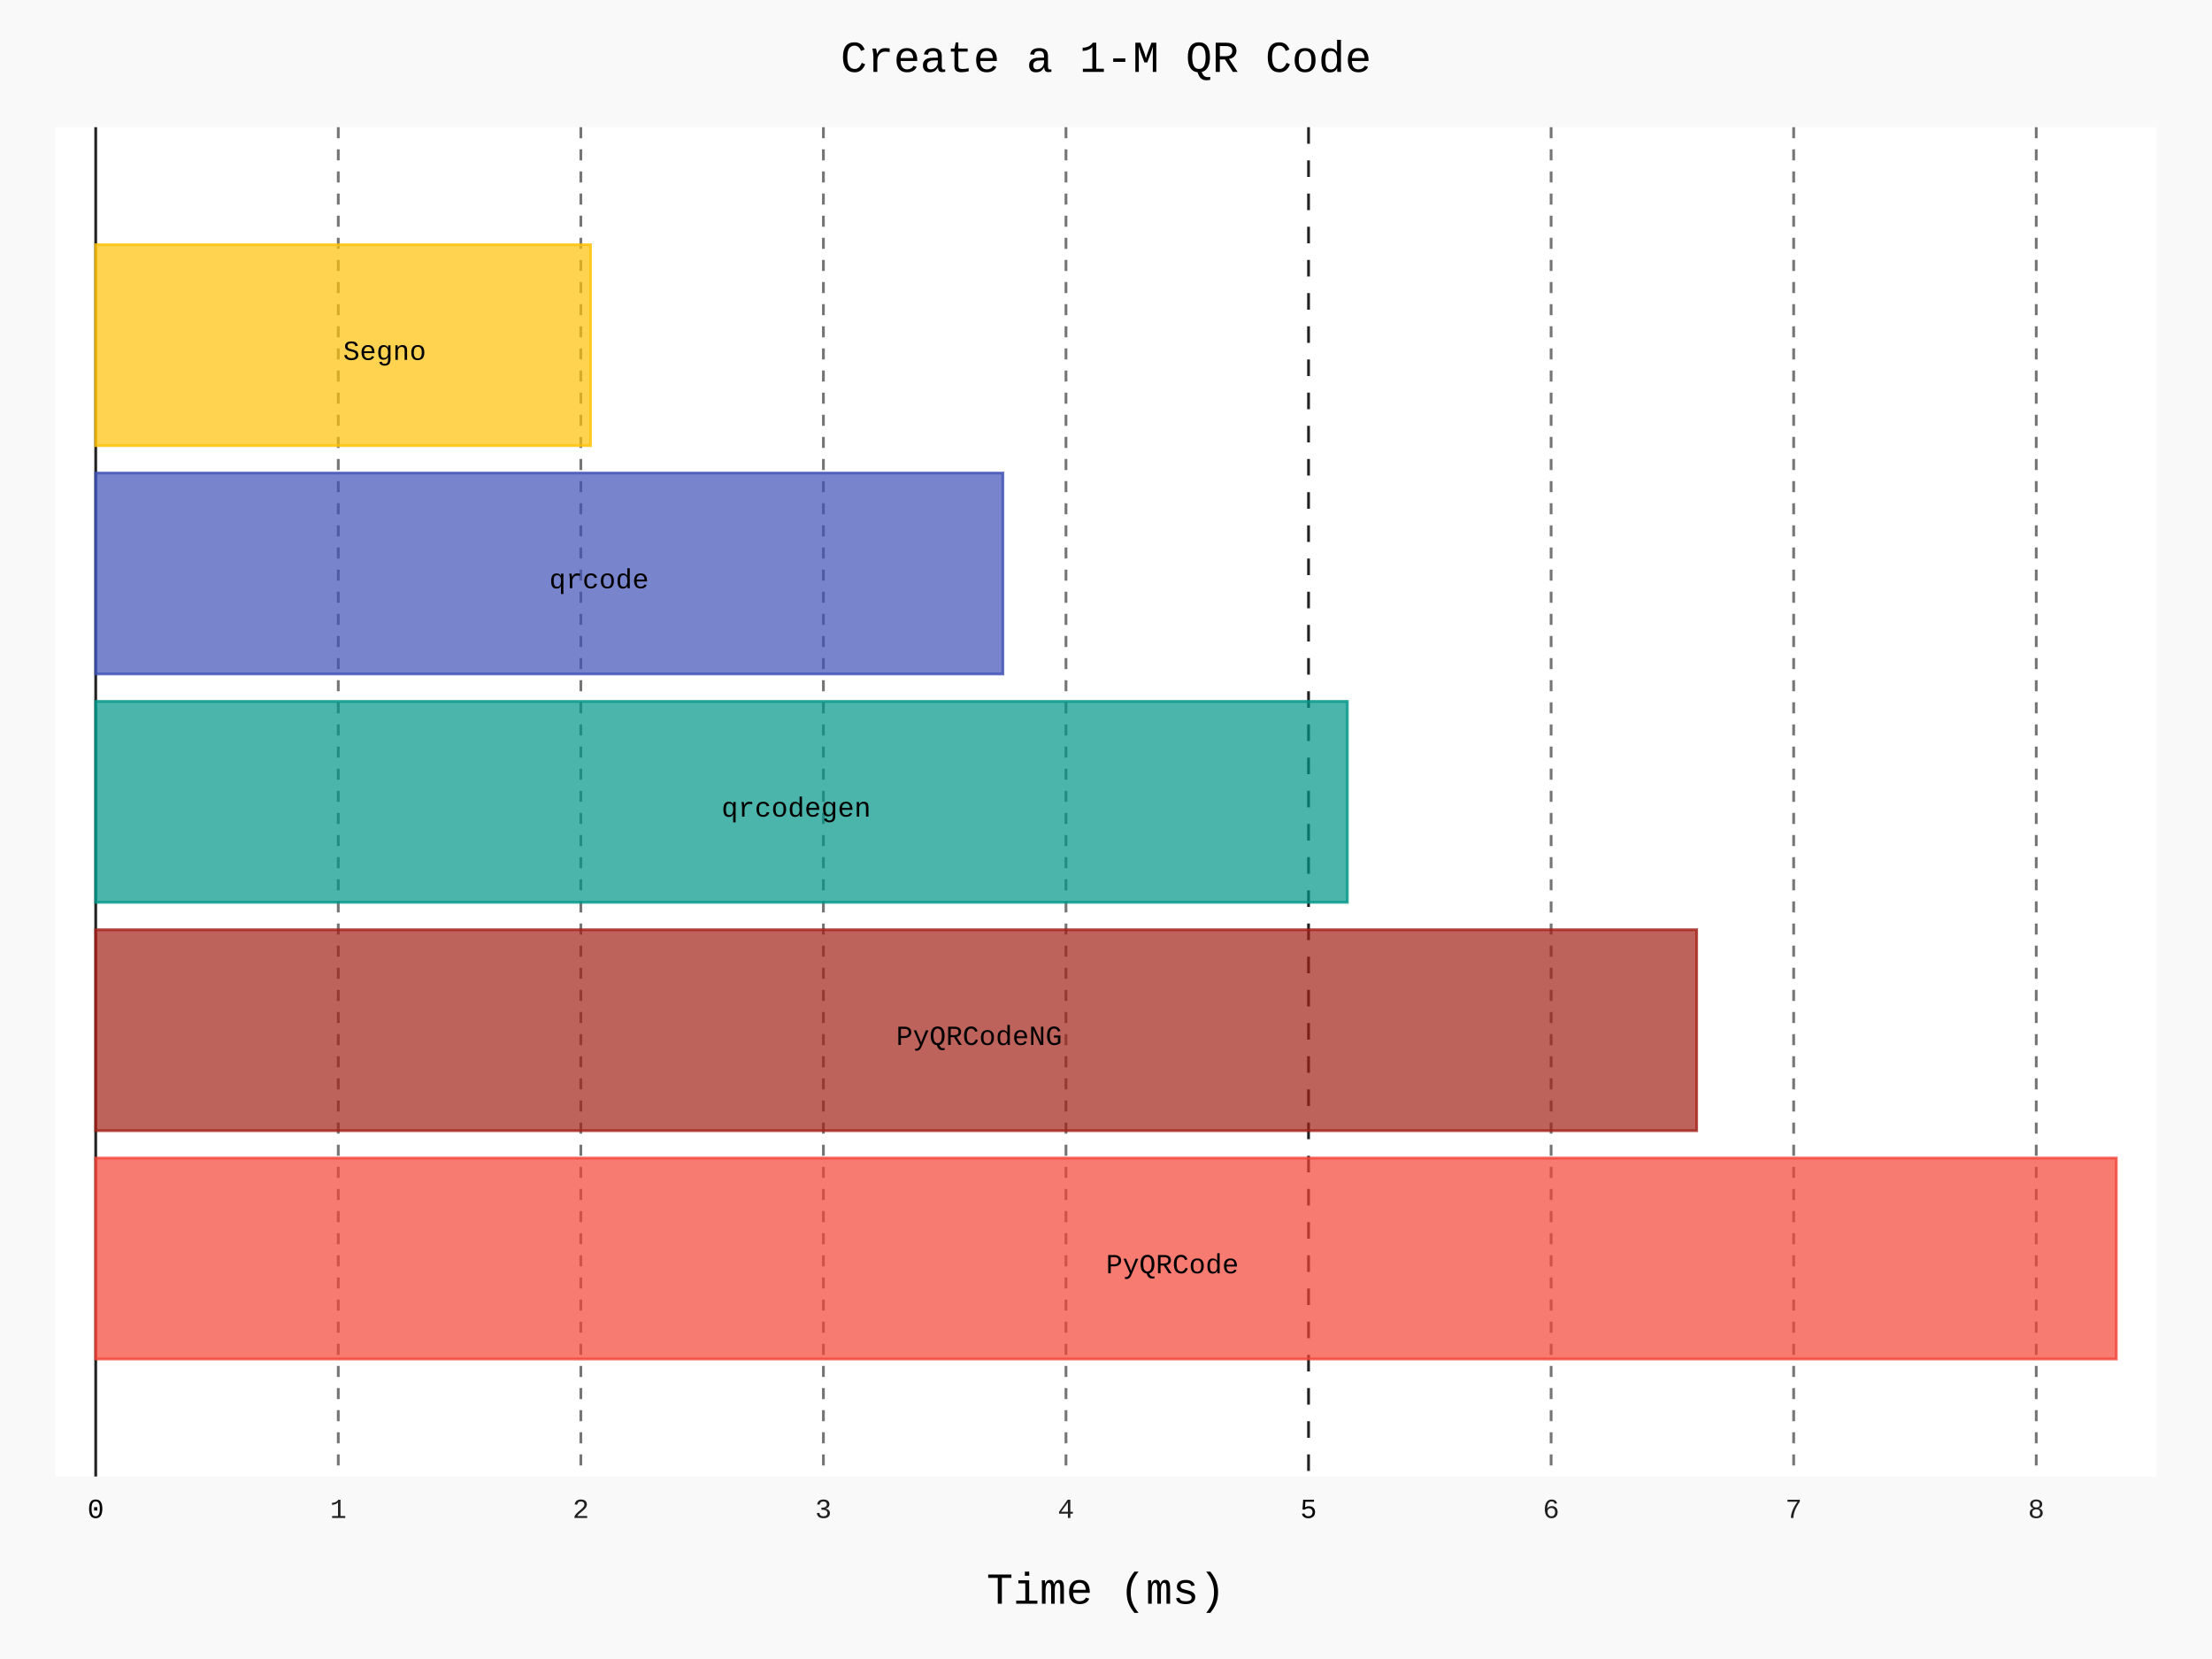
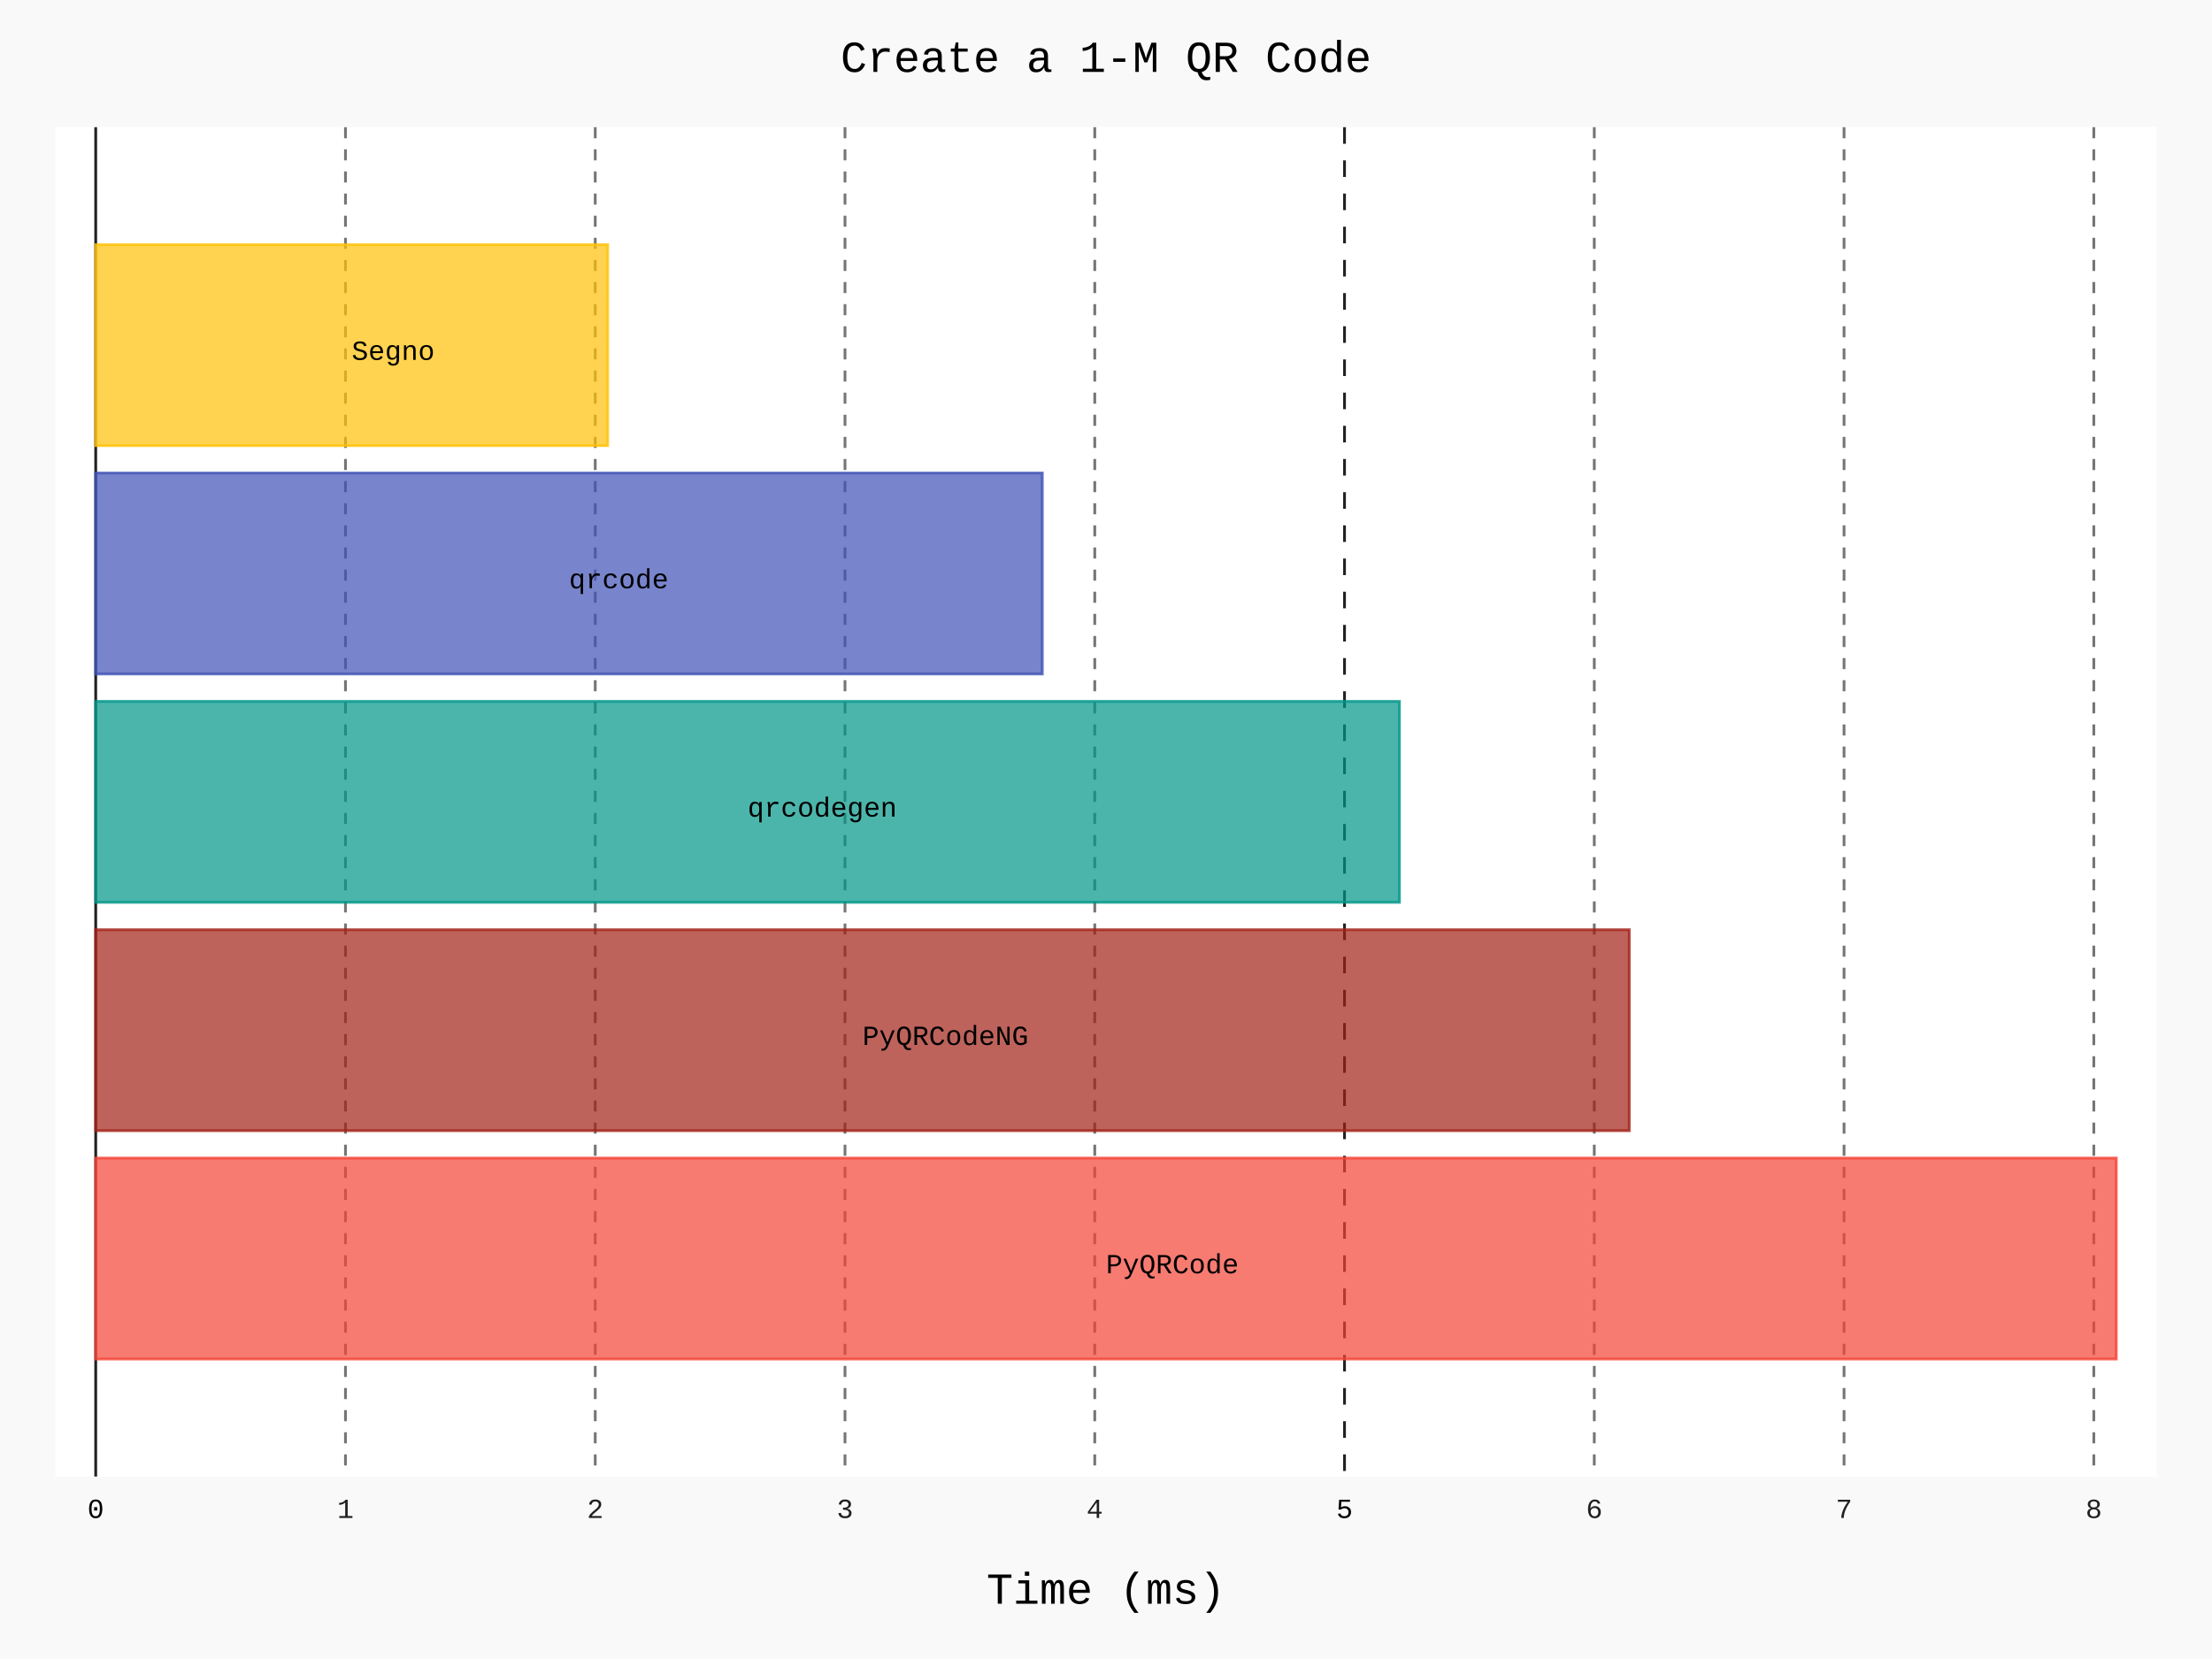
- <svg xmlns="http://www.w3.org/2000/svg" class="pygal-chart" id="chart-3e89229a-0f8a-4475-a1df-ae608008e944" viewBox="0 0 800 600">
+ <svg xmlns="http://www.w3.org/2000/svg" class="pygal-chart" id="chart-5ebc90a8-0f65-4039-ba69-98b622165671" viewBox="0 0 800 600">
  <defs>
-     <style type="text/css">#chart-3e89229a-0f8a-4475-a1df-ae608008e944{-webkit-user-select:none;-webkit-font-smoothing:antialiased;font-family:Consolas,"Liberation Mono",Menlo,Courier,monospace}#chart-3e89229a-0f8a-4475-a1df-ae608008e944 .title{font-family:Consolas,"Liberation Mono",Menlo,Courier,monospace;font-size:16px}#chart-3e89229a-0f8a-4475-a1df-ae608008e944 .legends .legend text{font-family:Consolas,"Liberation Mono",Menlo,Courier,monospace;font-size:14px}#chart-3e89229a-0f8a-4475-a1df-ae608008e944 .axis text{font-family:Consolas,"Liberation Mono",Menlo,Courier,monospace;font-size:10px}#chart-3e89229a-0f8a-4475-a1df-ae608008e944 .axis text.major{font-family:Consolas,"Liberation Mono",Menlo,Courier,monospace;font-size:10px}#chart-3e89229a-0f8a-4475-a1df-ae608008e944 .text-overlay text.value{font-family:Consolas,"Liberation Mono",Menlo,Courier,monospace;font-size:16px}#chart-3e89229a-0f8a-4475-a1df-ae608008e944 .text-overlay text.label{font-family:Consolas,"Liberation Mono",Menlo,Courier,monospace;font-size:10px}#chart-3e89229a-0f8a-4475-a1df-ae608008e944 .tooltip{font-family:Consolas,"Liberation Mono",Menlo,Courier,monospace;font-size:14px}#chart-3e89229a-0f8a-4475-a1df-ae608008e944 text.no_data{font-family:Consolas,"Liberation Mono",Menlo,Courier,monospace;font-size:64px}
- #chart-3e89229a-0f8a-4475-a1df-ae608008e944{background-color:rgba(249,249,249,1)}#chart-3e89229a-0f8a-4475-a1df-ae608008e944 path,#chart-3e89229a-0f8a-4475-a1df-ae608008e944 line,#chart-3e89229a-0f8a-4475-a1df-ae608008e944 rect,#chart-3e89229a-0f8a-4475-a1df-ae608008e944 circle{-webkit-transition:150ms;-moz-transition:150ms;transition:150ms}#chart-3e89229a-0f8a-4475-a1df-ae608008e944 .graph &gt; .background{fill:rgba(249,249,249,1)}#chart-3e89229a-0f8a-4475-a1df-ae608008e944 .plot &gt; .background{fill:rgba(255,255,255,1)}#chart-3e89229a-0f8a-4475-a1df-ae608008e944 .graph{fill:rgba(0,0,0,.87)}#chart-3e89229a-0f8a-4475-a1df-ae608008e944 text.no_data{fill:rgba(0,0,0,1)}#chart-3e89229a-0f8a-4475-a1df-ae608008e944 .title{fill:rgba(0,0,0,1)}#chart-3e89229a-0f8a-4475-a1df-ae608008e944 .legends .legend text{fill:rgba(0,0,0,.87)}#chart-3e89229a-0f8a-4475-a1df-ae608008e944 .legends .legend:hover text{fill:rgba(0,0,0,1)}#chart-3e89229a-0f8a-4475-a1df-ae608008e944 .axis .line{stroke:rgba(0,0,0,1)}#chart-3e89229a-0f8a-4475-a1df-ae608008e944 .axis .guide.line{stroke:rgba(0,0,0,.54)}#chart-3e89229a-0f8a-4475-a1df-ae608008e944 .axis .major.line{stroke:rgba(0,0,0,.87)}#chart-3e89229a-0f8a-4475-a1df-ae608008e944 .axis text.major{fill:rgba(0,0,0,1)}#chart-3e89229a-0f8a-4475-a1df-ae608008e944 .axis.y .guides:hover .guide.line,#chart-3e89229a-0f8a-4475-a1df-ae608008e944 .line-graph .axis.x .guides:hover .guide.line,#chart-3e89229a-0f8a-4475-a1df-ae608008e944 .stackedline-graph .axis.x .guides:hover .guide.line,#chart-3e89229a-0f8a-4475-a1df-ae608008e944 .xy-graph .axis.x .guides:hover .guide.line{stroke:rgba(0,0,0,1)}#chart-3e89229a-0f8a-4475-a1df-ae608008e944 .axis .guides:hover text{fill:rgba(0,0,0,1)}#chart-3e89229a-0f8a-4475-a1df-ae608008e944 .reactive{fill-opacity:.7;stroke-opacity:.8}#chart-3e89229a-0f8a-4475-a1df-ae608008e944 .ci{stroke:rgba(0,0,0,.87)}#chart-3e89229a-0f8a-4475-a1df-ae608008e944 .reactive.active,#chart-3e89229a-0f8a-4475-a1df-ae608008e944 .active .reactive{fill-opacity:.8;stroke-opacity:.9;stroke-width:4}#chart-3e89229a-0f8a-4475-a1df-ae608008e944 .ci .reactive.active{stroke-width:1.5}#chart-3e89229a-0f8a-4475-a1df-ae608008e944 .series text{fill:rgba(0,0,0,1)}#chart-3e89229a-0f8a-4475-a1df-ae608008e944 .tooltip rect{fill:rgba(255,255,255,1);stroke:rgba(0,0,0,1);-webkit-transition:opacity 150ms;-moz-transition:opacity 150ms;transition:opacity 150ms}#chart-3e89229a-0f8a-4475-a1df-ae608008e944 .tooltip .label{fill:rgba(0,0,0,.87)}#chart-3e89229a-0f8a-4475-a1df-ae608008e944 .tooltip .label{fill:rgba(0,0,0,.87)}#chart-3e89229a-0f8a-4475-a1df-ae608008e944 .tooltip .legend{font-size:.8em;fill:rgba(0,0,0,.54)}#chart-3e89229a-0f8a-4475-a1df-ae608008e944 .tooltip .x_label{font-size:.6em;fill:rgba(0,0,0,1)}#chart-3e89229a-0f8a-4475-a1df-ae608008e944 .tooltip .xlink{font-size:.5em;text-decoration:underline}#chart-3e89229a-0f8a-4475-a1df-ae608008e944 .tooltip .value{font-size:1.5em}#chart-3e89229a-0f8a-4475-a1df-ae608008e944 .bound{font-size:.5em}#chart-3e89229a-0f8a-4475-a1df-ae608008e944 .max-value{font-size:.75em;fill:rgba(0,0,0,.54)}#chart-3e89229a-0f8a-4475-a1df-ae608008e944 .map-element{fill:rgba(255,255,255,1);stroke:rgba(0,0,0,.54) !important}#chart-3e89229a-0f8a-4475-a1df-ae608008e944 .map-element .reactive{fill-opacity:inherit;stroke-opacity:inherit}#chart-3e89229a-0f8a-4475-a1df-ae608008e944 .color-0,#chart-3e89229a-0f8a-4475-a1df-ae608008e944 .color-0 a:visited{stroke:#F44336;fill:#F44336}#chart-3e89229a-0f8a-4475-a1df-ae608008e944 .color-1,#chart-3e89229a-0f8a-4475-a1df-ae608008e944 .color-1 a:visited{stroke:#3F51B5;fill:#3F51B5}#chart-3e89229a-0f8a-4475-a1df-ae608008e944 .color-2,#chart-3e89229a-0f8a-4475-a1df-ae608008e944 .color-2 a:visited{stroke:#009688;fill:#009688}#chart-3e89229a-0f8a-4475-a1df-ae608008e944 .color-3,#chart-3e89229a-0f8a-4475-a1df-ae608008e944 .color-3 a:visited{stroke:#FFC107;fill:#FFC107}#chart-3e89229a-0f8a-4475-a1df-ae608008e944 .color-4,#chart-3e89229a-0f8a-4475-a1df-ae608008e944 .color-4 a:visited{stroke:#FF5722;fill:#FF5722}#chart-3e89229a-0f8a-4475-a1df-ae608008e944 .text-overlay .color-0 text{fill:black}#chart-3e89229a-0f8a-4475-a1df-ae608008e944 .text-overlay .color-1 text{fill:black}#chart-3e89229a-0f8a-4475-a1df-ae608008e944 .text-overlay .color-2 text{fill:black}#chart-3e89229a-0f8a-4475-a1df-ae608008e944 .text-overlay .color-3 text{fill:black}#chart-3e89229a-0f8a-4475-a1df-ae608008e944 .text-overlay .color-4 text{fill:black}
- #chart-3e89229a-0f8a-4475-a1df-ae608008e944 text.no_data{text-anchor:middle}#chart-3e89229a-0f8a-4475-a1df-ae608008e944 .guide.line{fill:none}#chart-3e89229a-0f8a-4475-a1df-ae608008e944 .centered{text-anchor:middle}#chart-3e89229a-0f8a-4475-a1df-ae608008e944 .title{text-anchor:middle}#chart-3e89229a-0f8a-4475-a1df-ae608008e944 .legends .legend text{fill-opacity:1}#chart-3e89229a-0f8a-4475-a1df-ae608008e944 .axis.x text{text-anchor:middle}#chart-3e89229a-0f8a-4475-a1df-ae608008e944 .axis.x:not(.web) text[transform]{text-anchor:start}#chart-3e89229a-0f8a-4475-a1df-ae608008e944 .axis.x:not(.web) text[transform].backwards{text-anchor:end}#chart-3e89229a-0f8a-4475-a1df-ae608008e944 .axis.y text{text-anchor:end}#chart-3e89229a-0f8a-4475-a1df-ae608008e944 .axis.y text[transform].backwards{text-anchor:start}#chart-3e89229a-0f8a-4475-a1df-ae608008e944 .axis.y2 text{text-anchor:start}#chart-3e89229a-0f8a-4475-a1df-ae608008e944 .axis.y2 text[transform].backwards{text-anchor:end}#chart-3e89229a-0f8a-4475-a1df-ae608008e944 .axis .guide.line{stroke-dasharray:4,4}#chart-3e89229a-0f8a-4475-a1df-ae608008e944 .axis .major.guide.line{stroke-dasharray:6,6}#chart-3e89229a-0f8a-4475-a1df-ae608008e944 .horizontal .axis.y .guide.line,#chart-3e89229a-0f8a-4475-a1df-ae608008e944 .horizontal .axis.y2 .guide.line,#chart-3e89229a-0f8a-4475-a1df-ae608008e944 .vertical .axis.x .guide.line{opacity:0}#chart-3e89229a-0f8a-4475-a1df-ae608008e944 .horizontal .axis.always_show .guide.line,#chart-3e89229a-0f8a-4475-a1df-ae608008e944 .vertical .axis.always_show .guide.line{opacity:1 !important}#chart-3e89229a-0f8a-4475-a1df-ae608008e944 .axis.y .guides:hover .guide.line,#chart-3e89229a-0f8a-4475-a1df-ae608008e944 .axis.y2 .guides:hover .guide.line,#chart-3e89229a-0f8a-4475-a1df-ae608008e944 .axis.x .guides:hover .guide.line{opacity:1}#chart-3e89229a-0f8a-4475-a1df-ae608008e944 .axis .guides:hover text{opacity:1}#chart-3e89229a-0f8a-4475-a1df-ae608008e944 .nofill{fill:none}#chart-3e89229a-0f8a-4475-a1df-ae608008e944 .subtle-fill{fill-opacity:.2}#chart-3e89229a-0f8a-4475-a1df-ae608008e944 .dot{stroke-width:1px;fill-opacity:1}#chart-3e89229a-0f8a-4475-a1df-ae608008e944 .dot.active{stroke-width:5px}#chart-3e89229a-0f8a-4475-a1df-ae608008e944 .dot.negative{fill:transparent}#chart-3e89229a-0f8a-4475-a1df-ae608008e944 text,#chart-3e89229a-0f8a-4475-a1df-ae608008e944 tspan{stroke:none !important}#chart-3e89229a-0f8a-4475-a1df-ae608008e944 .series text.active{opacity:1}#chart-3e89229a-0f8a-4475-a1df-ae608008e944 .tooltip rect{fill-opacity:.95;stroke-width:.5}#chart-3e89229a-0f8a-4475-a1df-ae608008e944 .tooltip text{fill-opacity:1}#chart-3e89229a-0f8a-4475-a1df-ae608008e944 .showable{visibility:hidden}#chart-3e89229a-0f8a-4475-a1df-ae608008e944 .showable.shown{visibility:visible}#chart-3e89229a-0f8a-4475-a1df-ae608008e944 .gauge-background{fill:rgba(229,229,229,1);stroke:none}#chart-3e89229a-0f8a-4475-a1df-ae608008e944 .bg-lines{stroke:rgba(249,249,249,1);stroke-width:2px}</style>
+     <style type="text/css">#chart-5ebc90a8-0f65-4039-ba69-98b622165671{-webkit-user-select:none;-webkit-font-smoothing:antialiased;font-family:Consolas,"Liberation Mono",Menlo,Courier,monospace}#chart-5ebc90a8-0f65-4039-ba69-98b622165671 .title{font-family:Consolas,"Liberation Mono",Menlo,Courier,monospace;font-size:16px}#chart-5ebc90a8-0f65-4039-ba69-98b622165671 .legends .legend text{font-family:Consolas,"Liberation Mono",Menlo,Courier,monospace;font-size:14px}#chart-5ebc90a8-0f65-4039-ba69-98b622165671 .axis text{font-family:Consolas,"Liberation Mono",Menlo,Courier,monospace;font-size:10px}#chart-5ebc90a8-0f65-4039-ba69-98b622165671 .axis text.major{font-family:Consolas,"Liberation Mono",Menlo,Courier,monospace;font-size:10px}#chart-5ebc90a8-0f65-4039-ba69-98b622165671 .text-overlay text.value{font-family:Consolas,"Liberation Mono",Menlo,Courier,monospace;font-size:16px}#chart-5ebc90a8-0f65-4039-ba69-98b622165671 .text-overlay text.label{font-family:Consolas,"Liberation Mono",Menlo,Courier,monospace;font-size:10px}#chart-5ebc90a8-0f65-4039-ba69-98b622165671 .tooltip{font-family:Consolas,"Liberation Mono",Menlo,Courier,monospace;font-size:14px}#chart-5ebc90a8-0f65-4039-ba69-98b622165671 text.no_data{font-family:Consolas,"Liberation Mono",Menlo,Courier,monospace;font-size:64px}
+ #chart-5ebc90a8-0f65-4039-ba69-98b622165671{background-color:rgba(249,249,249,1)}#chart-5ebc90a8-0f65-4039-ba69-98b622165671 path,#chart-5ebc90a8-0f65-4039-ba69-98b622165671 line,#chart-5ebc90a8-0f65-4039-ba69-98b622165671 rect,#chart-5ebc90a8-0f65-4039-ba69-98b622165671 circle{-webkit-transition:150ms;-moz-transition:150ms;transition:150ms}#chart-5ebc90a8-0f65-4039-ba69-98b622165671 .graph &gt; .background{fill:rgba(249,249,249,1)}#chart-5ebc90a8-0f65-4039-ba69-98b622165671 .plot &gt; .background{fill:rgba(255,255,255,1)}#chart-5ebc90a8-0f65-4039-ba69-98b622165671 .graph{fill:rgba(0,0,0,.87)}#chart-5ebc90a8-0f65-4039-ba69-98b622165671 text.no_data{fill:rgba(0,0,0,1)}#chart-5ebc90a8-0f65-4039-ba69-98b622165671 .title{fill:rgba(0,0,0,1)}#chart-5ebc90a8-0f65-4039-ba69-98b622165671 .legends .legend text{fill:rgba(0,0,0,.87)}#chart-5ebc90a8-0f65-4039-ba69-98b622165671 .legends .legend:hover text{fill:rgba(0,0,0,1)}#chart-5ebc90a8-0f65-4039-ba69-98b622165671 .axis .line{stroke:rgba(0,0,0,1)}#chart-5ebc90a8-0f65-4039-ba69-98b622165671 .axis .guide.line{stroke:rgba(0,0,0,.54)}#chart-5ebc90a8-0f65-4039-ba69-98b622165671 .axis .major.line{stroke:rgba(0,0,0,.87)}#chart-5ebc90a8-0f65-4039-ba69-98b622165671 .axis text.major{fill:rgba(0,0,0,1)}#chart-5ebc90a8-0f65-4039-ba69-98b622165671 .axis.y .guides:hover .guide.line,#chart-5ebc90a8-0f65-4039-ba69-98b622165671 .line-graph .axis.x .guides:hover .guide.line,#chart-5ebc90a8-0f65-4039-ba69-98b622165671 .stackedline-graph .axis.x .guides:hover .guide.line,#chart-5ebc90a8-0f65-4039-ba69-98b622165671 .xy-graph .axis.x .guides:hover .guide.line{stroke:rgba(0,0,0,1)}#chart-5ebc90a8-0f65-4039-ba69-98b622165671 .axis .guides:hover text{fill:rgba(0,0,0,1)}#chart-5ebc90a8-0f65-4039-ba69-98b622165671 .reactive{fill-opacity:.7;stroke-opacity:.8}#chart-5ebc90a8-0f65-4039-ba69-98b622165671 .ci{stroke:rgba(0,0,0,.87)}#chart-5ebc90a8-0f65-4039-ba69-98b622165671 .reactive.active,#chart-5ebc90a8-0f65-4039-ba69-98b622165671 .active .reactive{fill-opacity:.8;stroke-opacity:.9;stroke-width:4}#chart-5ebc90a8-0f65-4039-ba69-98b622165671 .ci .reactive.active{stroke-width:1.5}#chart-5ebc90a8-0f65-4039-ba69-98b622165671 .series text{fill:rgba(0,0,0,1)}#chart-5ebc90a8-0f65-4039-ba69-98b622165671 .tooltip rect{fill:rgba(255,255,255,1);stroke:rgba(0,0,0,1);-webkit-transition:opacity 150ms;-moz-transition:opacity 150ms;transition:opacity 150ms}#chart-5ebc90a8-0f65-4039-ba69-98b622165671 .tooltip .label{fill:rgba(0,0,0,.87)}#chart-5ebc90a8-0f65-4039-ba69-98b622165671 .tooltip .label{fill:rgba(0,0,0,.87)}#chart-5ebc90a8-0f65-4039-ba69-98b622165671 .tooltip .legend{font-size:.8em;fill:rgba(0,0,0,.54)}#chart-5ebc90a8-0f65-4039-ba69-98b622165671 .tooltip .x_label{font-size:.6em;fill:rgba(0,0,0,1)}#chart-5ebc90a8-0f65-4039-ba69-98b622165671 .tooltip .xlink{font-size:.5em;text-decoration:underline}#chart-5ebc90a8-0f65-4039-ba69-98b622165671 .tooltip .value{font-size:1.5em}#chart-5ebc90a8-0f65-4039-ba69-98b622165671 .bound{font-size:.5em}#chart-5ebc90a8-0f65-4039-ba69-98b622165671 .max-value{font-size:.75em;fill:rgba(0,0,0,.54)}#chart-5ebc90a8-0f65-4039-ba69-98b622165671 .map-element{fill:rgba(255,255,255,1);stroke:rgba(0,0,0,.54) !important}#chart-5ebc90a8-0f65-4039-ba69-98b622165671 .map-element .reactive{fill-opacity:inherit;stroke-opacity:inherit}#chart-5ebc90a8-0f65-4039-ba69-98b622165671 .color-0,#chart-5ebc90a8-0f65-4039-ba69-98b622165671 .color-0 a:visited{stroke:#F44336;fill:#F44336}#chart-5ebc90a8-0f65-4039-ba69-98b622165671 .color-1,#chart-5ebc90a8-0f65-4039-ba69-98b622165671 .color-1 a:visited{stroke:#3F51B5;fill:#3F51B5}#chart-5ebc90a8-0f65-4039-ba69-98b622165671 .color-2,#chart-5ebc90a8-0f65-4039-ba69-98b622165671 .color-2 a:visited{stroke:#009688;fill:#009688}#chart-5ebc90a8-0f65-4039-ba69-98b622165671 .color-3,#chart-5ebc90a8-0f65-4039-ba69-98b622165671 .color-3 a:visited{stroke:#FFC107;fill:#FFC107}#chart-5ebc90a8-0f65-4039-ba69-98b622165671 .color-4,#chart-5ebc90a8-0f65-4039-ba69-98b622165671 .color-4 a:visited{stroke:#FF5722;fill:#FF5722}#chart-5ebc90a8-0f65-4039-ba69-98b622165671 .text-overlay .color-0 text{fill:black}#chart-5ebc90a8-0f65-4039-ba69-98b622165671 .text-overlay .color-1 text{fill:black}#chart-5ebc90a8-0f65-4039-ba69-98b622165671 .text-overlay .color-2 text{fill:black}#chart-5ebc90a8-0f65-4039-ba69-98b622165671 .text-overlay .color-3 text{fill:black}#chart-5ebc90a8-0f65-4039-ba69-98b622165671 .text-overlay .color-4 text{fill:black}
+ #chart-5ebc90a8-0f65-4039-ba69-98b622165671 text.no_data{text-anchor:middle}#chart-5ebc90a8-0f65-4039-ba69-98b622165671 .guide.line{fill:none}#chart-5ebc90a8-0f65-4039-ba69-98b622165671 .centered{text-anchor:middle}#chart-5ebc90a8-0f65-4039-ba69-98b622165671 .title{text-anchor:middle}#chart-5ebc90a8-0f65-4039-ba69-98b622165671 .legends .legend text{fill-opacity:1}#chart-5ebc90a8-0f65-4039-ba69-98b622165671 .axis.x text{text-anchor:middle}#chart-5ebc90a8-0f65-4039-ba69-98b622165671 .axis.x:not(.web) text[transform]{text-anchor:start}#chart-5ebc90a8-0f65-4039-ba69-98b622165671 .axis.x:not(.web) text[transform].backwards{text-anchor:end}#chart-5ebc90a8-0f65-4039-ba69-98b622165671 .axis.y text{text-anchor:end}#chart-5ebc90a8-0f65-4039-ba69-98b622165671 .axis.y text[transform].backwards{text-anchor:start}#chart-5ebc90a8-0f65-4039-ba69-98b622165671 .axis.y2 text{text-anchor:start}#chart-5ebc90a8-0f65-4039-ba69-98b622165671 .axis.y2 text[transform].backwards{text-anchor:end}#chart-5ebc90a8-0f65-4039-ba69-98b622165671 .axis .guide.line{stroke-dasharray:4,4}#chart-5ebc90a8-0f65-4039-ba69-98b622165671 .axis .major.guide.line{stroke-dasharray:6,6}#chart-5ebc90a8-0f65-4039-ba69-98b622165671 .horizontal .axis.y .guide.line,#chart-5ebc90a8-0f65-4039-ba69-98b622165671 .horizontal .axis.y2 .guide.line,#chart-5ebc90a8-0f65-4039-ba69-98b622165671 .vertical .axis.x .guide.line{opacity:0}#chart-5ebc90a8-0f65-4039-ba69-98b622165671 .horizontal .axis.always_show .guide.line,#chart-5ebc90a8-0f65-4039-ba69-98b622165671 .vertical .axis.always_show .guide.line{opacity:1 !important}#chart-5ebc90a8-0f65-4039-ba69-98b622165671 .axis.y .guides:hover .guide.line,#chart-5ebc90a8-0f65-4039-ba69-98b622165671 .axis.y2 .guides:hover .guide.line,#chart-5ebc90a8-0f65-4039-ba69-98b622165671 .axis.x .guides:hover .guide.line{opacity:1}#chart-5ebc90a8-0f65-4039-ba69-98b622165671 .axis .guides:hover text{opacity:1}#chart-5ebc90a8-0f65-4039-ba69-98b622165671 .nofill{fill:none}#chart-5ebc90a8-0f65-4039-ba69-98b622165671 .subtle-fill{fill-opacity:.2}#chart-5ebc90a8-0f65-4039-ba69-98b622165671 .dot{stroke-width:1px;fill-opacity:1}#chart-5ebc90a8-0f65-4039-ba69-98b622165671 .dot.active{stroke-width:5px}#chart-5ebc90a8-0f65-4039-ba69-98b622165671 .dot.negative{fill:transparent}#chart-5ebc90a8-0f65-4039-ba69-98b622165671 text,#chart-5ebc90a8-0f65-4039-ba69-98b622165671 tspan{stroke:none !important}#chart-5ebc90a8-0f65-4039-ba69-98b622165671 .series text.active{opacity:1}#chart-5ebc90a8-0f65-4039-ba69-98b622165671 .tooltip rect{fill-opacity:.95;stroke-width:.5}#chart-5ebc90a8-0f65-4039-ba69-98b622165671 .tooltip text{fill-opacity:1}#chart-5ebc90a8-0f65-4039-ba69-98b622165671 .showable{visibility:hidden}#chart-5ebc90a8-0f65-4039-ba69-98b622165671 .showable.shown{visibility:visible}#chart-5ebc90a8-0f65-4039-ba69-98b622165671 .gauge-background{fill:rgba(229,229,229,1);stroke:none}#chart-5ebc90a8-0f65-4039-ba69-98b622165671 .bg-lines{stroke:rgba(249,249,249,1);stroke-width:2px}</style>
  </defs>
  <g class="graph horizontalbar-graph horizontal">
    <rect class="background" height="600" width="800" x="0" y="0" />
    <g class="plot" transform="translate(20, 46)">
      <rect class="background" height="488" width="760" x="0" y="0" />
      <g class="axis x always_show">
        <g class="guides">
          <path class="axis major line" d="M14.615 0 v488" />
          <text class="major" x="14.615" y="503.0">0</text>
        </g>
        <g class="guides">
-           <path class="guide line" d="M102.343 0 v488" />
-           <text class="" x="102.343" y="503.0">1</text>
+           <path class="guide line" d="M104.945 0 v488" />
+           <text class="" x="104.945" y="503.0">1</text>
        </g>
        <g class="guides">
-           <path class="guide line" d="M190.07 0 v488" />
-           <text class="" x="190.07" y="503.0">2</text>
+           <path class="guide line" d="M195.275 0 v488" />
+           <text class="" x="195.275" y="503.0">2</text>
        </g>
        <g class="guides">
-           <path class="guide line" d="M277.798 0 v488" />
-           <text class="" x="277.798" y="503.0">3</text>
+           <path class="guide line" d="M285.605 0 v488" />
+           <text class="" x="285.605" y="503.0">3</text>
        </g>
        <g class="guides">
-           <path class="guide line" d="M365.525 0 v488" />
-           <text class="" x="365.525" y="503.0">4</text>
+           <path class="guide line" d="M375.935 0 v488" />
+           <text class="" x="375.935" y="503.0">4</text>
        </g>
        <g class="guides">
-           <path class="major guide line" d="M453.252 0 v488" />
-           <text class="major" x="453.252" y="503.0">5</text>
+           <path class="major guide line" d="M466.265 0 v488" />
+           <text class="major" x="466.265" y="503.0">5</text>
        </g>
        <g class="guides">
-           <path class="guide line" d="M540.98 0 v488" />
-           <text class="" x="540.98" y="503.0">6</text>
+           <path class="guide line" d="M556.595 0 v488" />
+           <text class="" x="556.595" y="503.0">6</text>
        </g>
        <g class="guides">
-           <path class="guide line" d="M628.707 0 v488" />
-           <text class="" x="628.707" y="503.0">7</text>
+           <path class="guide line" d="M646.925 0 v488" />
+           <text class="" x="646.925" y="503.0">7</text>
        </g>
        <g class="guides">
-           <path class="guide line" d="M716.435 0 v488" />
-           <text class="" x="716.435" y="503.0">8</text>
+           <path class="guide line" d="M737.255 0 v488" />
+           <text class="" x="737.255" y="503.0">8</text>
        </g>
      </g>
      <g class="series serie-4 color-4">
        <g class="bars">
          <g class="bar" style="fill: #F44336; stroke: #F44336">
            <rect class="rect reactive tooltip-trigger" height="72.674" rx="0" ry="0" width="730.769" x="14.615" y="372.832" />
          </g>
        </g>
      </g>
      <g class="series serie-3 color-3">
        <g class="bars">
          <g class="bar" style="fill: #A22118; stroke: #A22118">
-             <rect class="rect reactive tooltip-trigger" height="72.674" rx="0" ry="0" width="579.001" x="14.615" y="290.247" />
+             <rect class="rect reactive tooltip-trigger" height="72.674" rx="0" ry="0" width="554.626" x="14.615" y="290.247" />
          </g>
        </g>
      </g>
      <g class="series serie-2 color-2">
        <g class="bars">
          <g class="bar" style="fill: #009688; stroke: #009688">
-             <rect class="rect reactive tooltip-trigger" height="72.674" rx="0" ry="0" width="452.673" x="14.615" y="207.663" />
+             <rect class="rect reactive tooltip-trigger" height="72.674" rx="0" ry="0" width="471.522" x="14.615" y="207.663" />
          </g>
        </g>
      </g>
      <g class="series serie-1 color-1">
        <g class="bars">
          <g class="bar" style="fill: #3F51B5; stroke: #3F51B5">
-             <rect class="rect reactive tooltip-trigger" height="72.674" rx="0" ry="0" width="328.1" x="14.615" y="125.078" />
+             <rect class="rect reactive tooltip-trigger" height="72.674" rx="0" ry="0" width="342.35" x="14.615" y="125.078" />
          </g>
        </g>
      </g>
      <g class="series serie-0 color-0">
        <g class="bars">
          <g class="bar" style="fill: #FFC107; stroke: #FFC107">
-             <rect class="rect reactive tooltip-trigger" height="72.674" rx="0" ry="0" width="178.964" x="14.615" y="42.494" />
+             <rect class="rect reactive tooltip-trigger" height="72.674" rx="0" ry="0" width="185.176" x="14.615" y="42.494" />
          </g>
        </g>
      </g>
    </g>
    <g class="titles">
      <text class="title plot_title" x="400.0" y="26">Create a 1-M QR Code</text>
      <text class="title" x="400.0" y="580">Time (ms)</text>
    </g>
    <g class="plot overlay" transform="translate(20, 46)">
      <g class="series serie-4 color-4" />
      <g class="series serie-3 color-3" />
      <g class="series serie-2 color-2" />
      <g class="series serie-1 color-1" />
      <g class="series serie-0 color-0" />
    </g>
    <g class="plot text-overlay" transform="translate(20, 46)">
      <g class="series serie-4 color-4">
-         <text class="label" x="380.0" y="414.503">PyQRCode</text>
+         <text class="label" x="380" y="414.503">PyQRCode</text>
      </g>
      <g class="series serie-3 color-3">
-         <text class="label" x="304.116" y="331.918">PyQRCodeNG</text>
+         <text class="label" x="291.928" y="331.918">PyQRCodeNG</text>
      </g>
      <g class="series serie-2 color-2">
-         <text class="label" x="240.952" y="249.333">qrcodegen</text>
+         <text class="label" x="250.377" y="249.333">qrcodegen</text>
      </g>
      <g class="series serie-1 color-1">
-         <text class="label" x="178.666" y="166.749">qrcode</text>
+         <text class="label" x="185.791" y="166.749">qrcode</text>
      </g>
      <g class="series serie-0 color-0">
-         <text class="label" x="104.097" y="84.164">Segno</text>
+         <text class="label" x="107.204" y="84.164">Segno</text>
      </g>
    </g>
    <g class="plot tooltip-overlay" transform="translate(20, 46)">
      <g class="tooltip" style="opacity: 0" transform="translate(0 0)">
        <rect class="tooltip-box" height="0" rx="0" ry="0" width="0" />
        <g class="text" />
      </g>
    </g>
  </g>
</svg>
